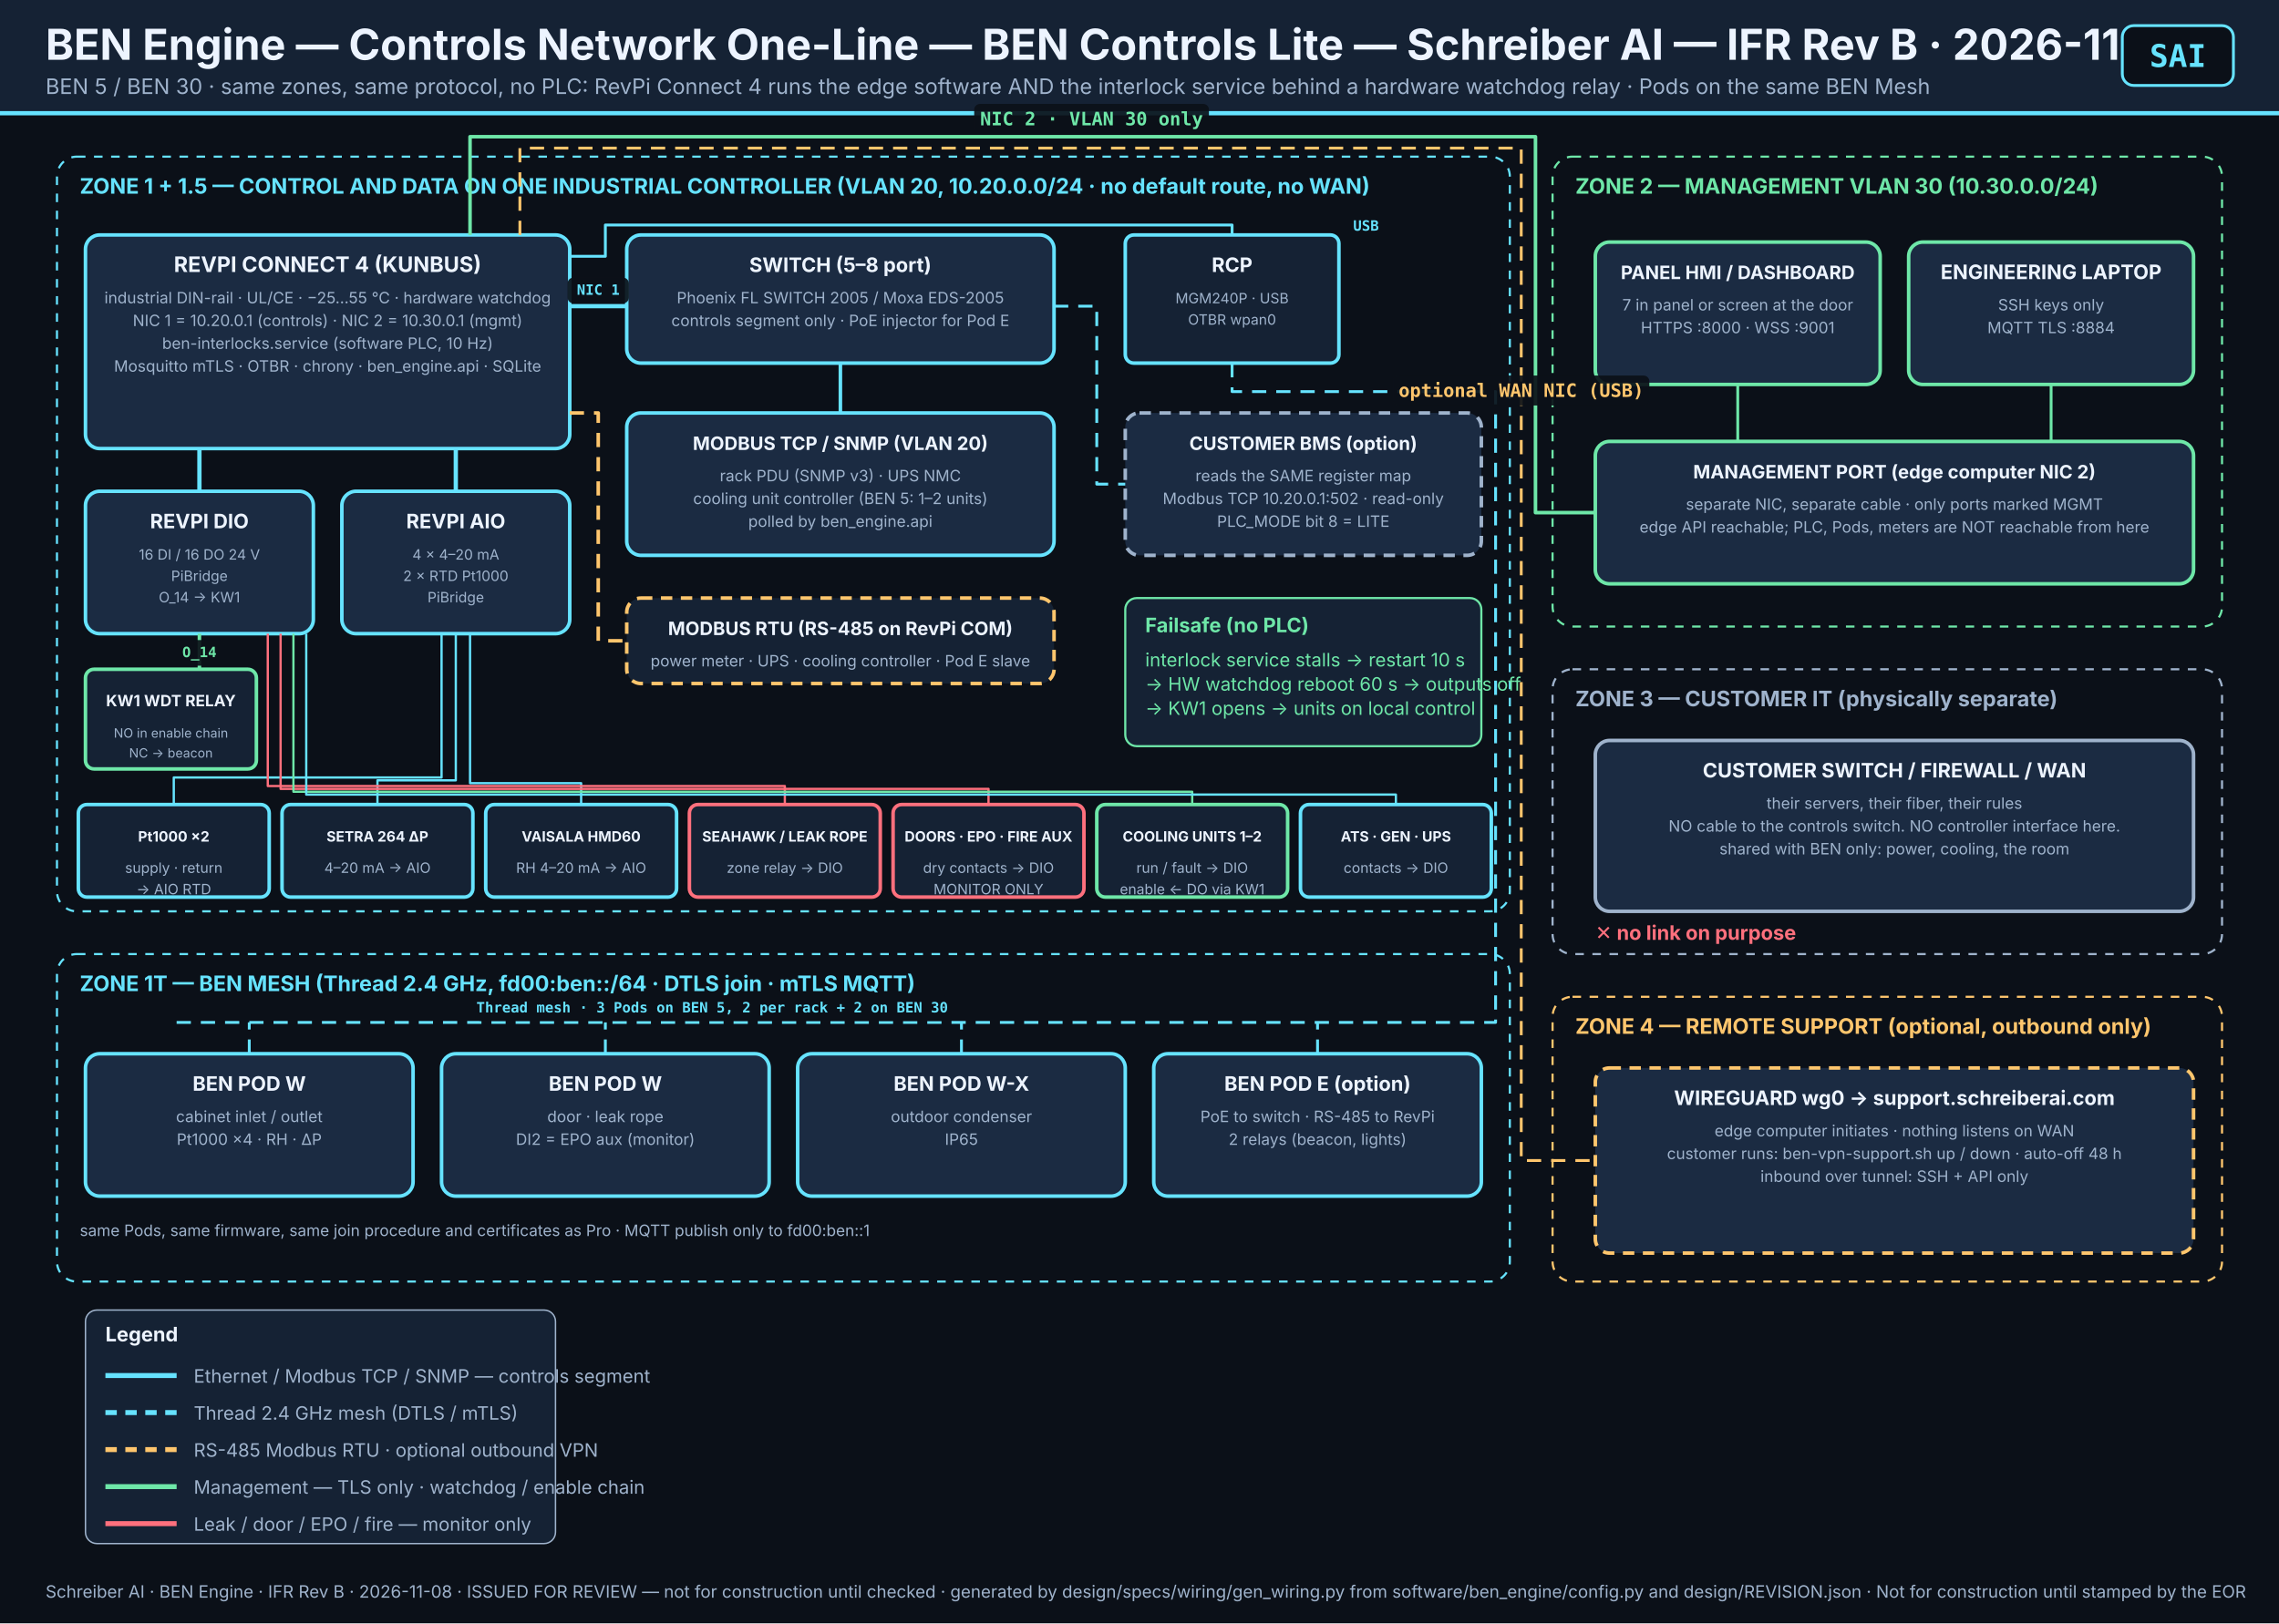
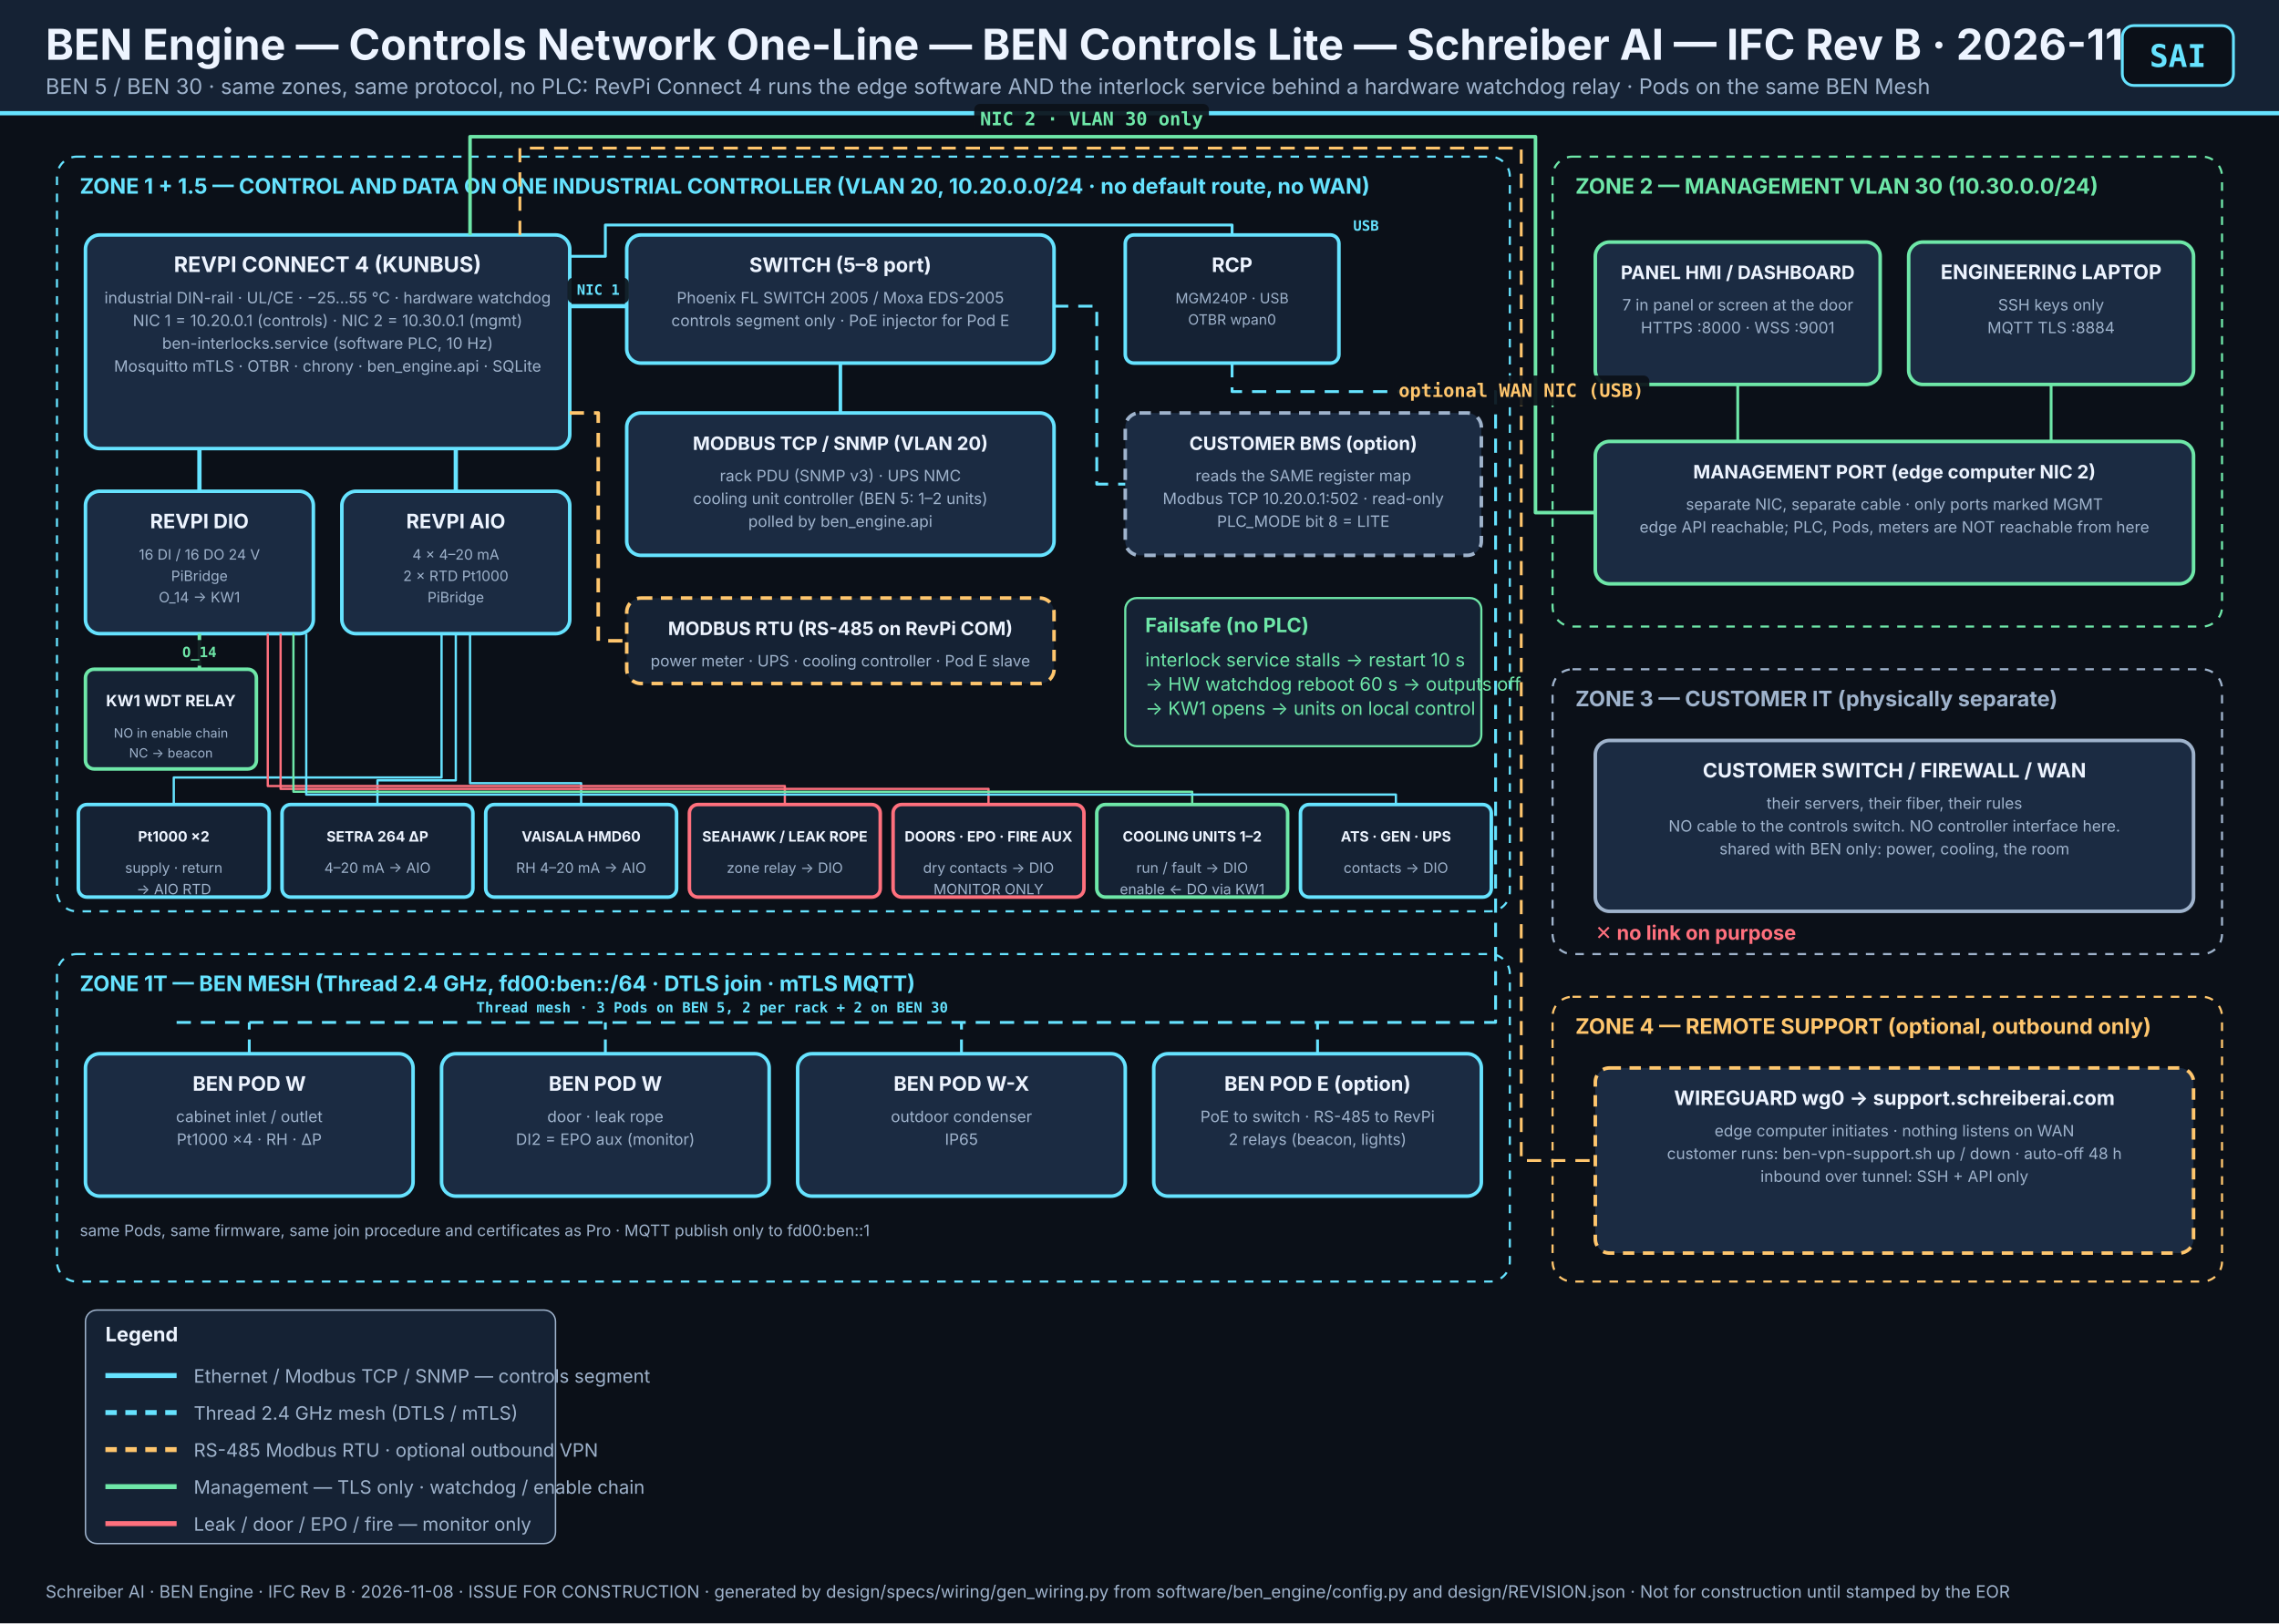
<svg xmlns="http://www.w3.org/2000/svg" viewBox="0 0 1600 1140" width="1600" height="1140" role="img" aria-label="01b_controls_network_one_line_lite.svg">
  <defs>
    <marker id="arr-66E3FF" viewBox="0 0 10 10" refX="9" refY="5" markerWidth="7" markerHeight="7" orient="auto-start-reverse">
      <path d="M0,0 L10,5 L0,10 z" fill="#66E3FF" />
    </marker>
    <marker id="arr-FFC66D" viewBox="0 0 10 10" refX="9" refY="5" markerWidth="7" markerHeight="7" orient="auto-start-reverse">
      <path d="M0,0 L10,5 L0,10 z" fill="#FFC66D" />
    </marker>
    <marker id="arr-FF707D" viewBox="0 0 10 10" refX="9" refY="5" markerWidth="7" markerHeight="7" orient="auto-start-reverse">
      <path d="M0,0 L10,5 L0,10 z" fill="#FF707D" />
    </marker>
    <marker id="arr-6EE7A8" viewBox="0 0 10 10" refX="9" refY="5" markerWidth="7" markerHeight="7" orient="auto-start-reverse">
      <path d="M0,0 L10,5 L0,10 z" fill="#6EE7A8" />
    </marker>
    <marker id="arr-9FB3CC" viewBox="0 0 10 10" refX="9" refY="5" markerWidth="7" markerHeight="7" orient="auto-start-reverse">
      <path d="M0,0 L10,5 L0,10 z" fill="#9FB3CC" />
    </marker>
  </defs>
  <rect width="1600" height="1140" fill="#0B1018" />
  <rect x="0" y="0" width="1600" height="78" fill="#152234" />
  <rect x="0" y="78" width="1600" height="3" fill="#66E3FF" />
-   <text x="32" y="42" font-family="'Inter','Segoe UI',system-ui,sans-serif" font-size="30" font-weight="700" fill="#EDF4FF" text-anchor="start">BEN Engine — Controls Network One-Line — BEN Controls Lite — Schreiber AI — IFR Rev B · 2026-11-08</text>
+   <text x="32" y="42" font-family="'Inter','Segoe UI',system-ui,sans-serif" font-size="30" font-weight="700" fill="#EDF4FF" text-anchor="start">BEN Engine — Controls Network One-Line — BEN Controls Lite — Schreiber AI — IFC Rev B · 2026-11-08</text>
  <text x="32" y="66" font-family="'Inter','Segoe UI',system-ui,sans-serif" font-size="15" font-weight="400" fill="#9FB3CC" text-anchor="start">BEN 5 / BEN 30 · same zones, same protocol, no PLC: RevPi Connect 4 runs the edge software AND the interlock service behind a hardware watchdog relay · Pods on the same BEN Mesh</text>
  <rect x="1490" y="18" width="78" height="42" rx="8" fill="#0B1018" stroke="#66E3FF" stroke-width="2" />
  <text x="1529" y="47" font-family="'JetBrains Mono',Consolas,monospace" font-size="22" font-weight="800" fill="#66E3FF" text-anchor="middle">SAI</text>
  <rect x="40" y="110" width="1020" height="530" rx="14" fill="none" stroke="#66E3FF" stroke-width="1.5" stroke-dasharray="6 6" />
  <text x="56" y="136" font-family="'Inter','Segoe UI',system-ui,sans-serif" font-size="15" font-weight="700" fill="#66E3FF" text-anchor="start">ZONE 1 + 1.5 — CONTROL AND DATA ON ONE INDUSTRIAL CONTROLLER  (VLAN 20, 10.20.0.0/24 · no default route, no WAN)</text>
  <rect x="40" y="670" width="1020" height="230" rx="14" fill="none" stroke="#66E3FF" stroke-width="1.5" stroke-dasharray="6 6" />
  <text x="56" y="696" font-family="'Inter','Segoe UI',system-ui,sans-serif" font-size="15" font-weight="700" fill="#66E3FF" text-anchor="start">ZONE 1T — BEN MESH  (Thread 2.4 GHz, fd00:ben::/64 · DTLS join · mTLS MQTT)</text>
  <rect x="60" y="165" width="340" height="150" rx="10" fill="#1B2B42" stroke="#66E3FF" stroke-width="2.5" />
  <text x="230.0" y="191" font-family="'Inter','Segoe UI',system-ui,sans-serif" font-size="15" font-weight="700" fill="#EDF4FF" text-anchor="middle">REVPI CONNECT 4 (KUNBUS)</text>
  <text x="230.0" y="213" font-family="'Inter','Segoe UI',system-ui,sans-serif" font-size="11" font-weight="400" fill="#9FB3CC" text-anchor="middle">industrial DIN-rail · UL/CE · −25…55 °C · hardware watchdog</text>
  <text x="230.0" y="229" font-family="'Inter','Segoe UI',system-ui,sans-serif" font-size="11" font-weight="400" fill="#9FB3CC" text-anchor="middle">NIC 1 = 10.20.0.1 (controls) · NIC 2 = 10.30.0.1 (mgmt)</text>
  <text x="230.0" y="245" font-family="'Inter','Segoe UI',system-ui,sans-serif" font-size="11" font-weight="400" fill="#9FB3CC" text-anchor="middle">ben-interlocks.service (software PLC, 10 Hz)</text>
  <text x="230.0" y="261" font-family="'Inter','Segoe UI',system-ui,sans-serif" font-size="11" font-weight="400" fill="#9FB3CC" text-anchor="middle">Mosquitto mTLS · OTBR · chrony · ben_engine.api · SQLite</text>
  <rect x="60" y="345" width="160" height="100" rx="10" fill="#1B2B42" stroke="#66E3FF" stroke-width="2.5" />
  <text x="140.0" y="371" font-family="'Inter','Segoe UI',system-ui,sans-serif" font-size="14" font-weight="700" fill="#EDF4FF" text-anchor="middle">REVPI DIO</text>
  <text x="140.0" y="393" font-family="'Inter','Segoe UI',system-ui,sans-serif" font-size="10" font-weight="400" fill="#9FB3CC" text-anchor="middle">16 DI / 16 DO 24 V</text>
  <text x="140.0" y="408" font-family="'Inter','Segoe UI',system-ui,sans-serif" font-size="10" font-weight="400" fill="#9FB3CC" text-anchor="middle">PiBridge</text>
  <text x="140.0" y="423" font-family="'Inter','Segoe UI',system-ui,sans-serif" font-size="10" font-weight="400" fill="#9FB3CC" text-anchor="middle">O_14 → KW1</text>
  <rect x="240" y="345" width="160" height="100" rx="10" fill="#1B2B42" stroke="#66E3FF" stroke-width="2.5" />
  <text x="320.0" y="371" font-family="'Inter','Segoe UI',system-ui,sans-serif" font-size="14" font-weight="700" fill="#EDF4FF" text-anchor="middle">REVPI AIO</text>
  <text x="320.0" y="393" font-family="'Inter','Segoe UI',system-ui,sans-serif" font-size="10" font-weight="400" fill="#9FB3CC" text-anchor="middle">4 × 4–20 mA</text>
  <text x="320.0" y="408" font-family="'Inter','Segoe UI',system-ui,sans-serif" font-size="10" font-weight="400" fill="#9FB3CC" text-anchor="middle">2 × RTD Pt1000</text>
  <text x="320.0" y="423" font-family="'Inter','Segoe UI',system-ui,sans-serif" font-size="10" font-weight="400" fill="#9FB3CC" text-anchor="middle">PiBridge</text>
  <path d="M140,315 L140,345" fill="none" stroke="#66E3FF" stroke-width="3" stroke-linejoin="round" />
  <path d="M320,315 L320,345" fill="none" stroke="#66E3FF" stroke-width="3" stroke-linejoin="round" />
  <rect x="60" y="470" width="120" height="70" rx="6" fill="#152234" stroke="#6EE7A8" stroke-width="2.5" />
  <text x="120.0" y="496" font-family="'Inter','Segoe UI',system-ui,sans-serif" font-size="11" font-weight="700" fill="#EDF4FF" text-anchor="middle">KW1 WDT RELAY</text>
  <text x="120.0" y="518" font-family="'Inter','Segoe UI',system-ui,sans-serif" font-size="9" font-weight="400" fill="#9FB3CC" text-anchor="middle">NO in enable chain</text>
  <text x="120.0" y="532" font-family="'Inter','Segoe UI',system-ui,sans-serif" font-size="9" font-weight="400" fill="#9FB3CC" text-anchor="middle">NC → beacon</text>
  <path d="M140,445 L140,470" fill="none" stroke="#6EE7A8" stroke-width="2.5" stroke-linejoin="round" />
  <rect x="121.4" y="449.5" width="37.2" height="18" rx="4" fill="#0B1018" opacity="0.92" />
  <text x="140.0" y="461.5" font-family="'JetBrains Mono',Consolas,monospace" font-size="10" font-weight="600" fill="#6EE7A8" text-anchor="middle">O_14</text>
  <rect x="440" y="165" width="300" height="90" rx="10" fill="#1B2B42" stroke="#66E3FF" stroke-width="2.5" />
  <text x="590.0" y="191" font-family="'Inter','Segoe UI',system-ui,sans-serif" font-size="14" font-weight="700" fill="#EDF4FF" text-anchor="middle">SWITCH (5–8 port)</text>
  <text x="590.0" y="213" font-family="'Inter','Segoe UI',system-ui,sans-serif" font-size="11" font-weight="400" fill="#9FB3CC" text-anchor="middle">Phoenix FL SWITCH 2005 / Moxa EDS-2005</text>
  <text x="590.0" y="229" font-family="'Inter','Segoe UI',system-ui,sans-serif" font-size="11" font-weight="400" fill="#9FB3CC" text-anchor="middle">controls segment only · PoE injector for Pod E</text>
  <path d="M400,215 L440,215" fill="none" stroke="#66E3FF" stroke-width="3" stroke-linejoin="round" />
  <rect x="398.5" y="195.0" width="43.0" height="18" rx="4" fill="#0B1018" opacity="0.92" />
  <text x="420.0" y="207.0" font-family="'JetBrains Mono',Consolas,monospace" font-size="10" font-weight="600" fill="#66E3FF" text-anchor="middle">NIC 1</text>
  <rect x="790" y="165" width="150" height="90" rx="6" fill="#152234" stroke="#66E3FF" stroke-width="2.5" />
  <text x="865.0" y="191" font-family="'Inter','Segoe UI',system-ui,sans-serif" font-size="14" font-weight="700" fill="#EDF4FF" text-anchor="middle">RCP</text>
  <text x="865.0" y="213" font-family="'Inter','Segoe UI',system-ui,sans-serif" font-size="10" font-weight="400" fill="#9FB3CC" text-anchor="middle">MGM240P · USB</text>
  <text x="865.0" y="228" font-family="'Inter','Segoe UI',system-ui,sans-serif" font-size="10" font-weight="400" fill="#9FB3CC" text-anchor="middle">OTBR wpan0</text>
  <path d="M400,180 L425,180 L425,158 L865,158 L865,165" fill="none" stroke="#66E3FF" stroke-width="2" stroke-linejoin="round" />
  <text x="950" y="162" font-family="'JetBrains Mono',Consolas,monospace" font-size="10" font-weight="600" fill="#66E3FF" text-anchor="start">USB</text>
  <rect x="440" y="290" width="300" height="100" rx="10" fill="#1B2B42" stroke="#66E3FF" stroke-width="2.5" />
  <text x="590.0" y="316" font-family="'Inter','Segoe UI',system-ui,sans-serif" font-size="13" font-weight="700" fill="#EDF4FF" text-anchor="middle">MODBUS TCP / SNMP (VLAN 20)</text>
  <text x="590.0" y="338" font-family="'Inter','Segoe UI',system-ui,sans-serif" font-size="11" font-weight="400" fill="#9FB3CC" text-anchor="middle">rack PDU (SNMP v3) · UPS NMC</text>
  <text x="590.0" y="354" font-family="'Inter','Segoe UI',system-ui,sans-serif" font-size="11" font-weight="400" fill="#9FB3CC" text-anchor="middle">cooling unit controller (BEN 5: 1–2 units)</text>
  <text x="590.0" y="370" font-family="'Inter','Segoe UI',system-ui,sans-serif" font-size="11" font-weight="400" fill="#9FB3CC" text-anchor="middle">polled by ben_engine.api</text>
  <path d="M590,255 L590,290" fill="none" stroke="#66E3FF" stroke-width="2.5" stroke-linejoin="round" />
  <rect x="440" y="420" width="300" height="60" rx="10" fill="#152234" stroke="#FFC66D" stroke-width="2.5" stroke-dasharray="8 6" />
  <text x="590.0" y="446" font-family="'Inter','Segoe UI',system-ui,sans-serif" font-size="13" font-weight="700" fill="#EDF4FF" text-anchor="middle">MODBUS RTU (RS-485 on RevPi COM)</text>
  <text x="590.0" y="468" font-family="'Inter','Segoe UI',system-ui,sans-serif" font-size="11" font-weight="400" fill="#9FB3CC" text-anchor="middle">power meter · UPS · cooling controller · Pod E slave</text>
  <path d="M400,290 L420,290 L420,450 L440,450" fill="none" stroke="#FFC66D" stroke-width="2.5" stroke-linejoin="round" stroke-dasharray="10 7" />
  <rect x="790" y="290" width="250" height="100" rx="10" fill="#1B2B42" stroke="#9FB3CC" stroke-width="2.5" stroke-dasharray="8 6" />
  <text x="915.0" y="316" font-family="'Inter','Segoe UI',system-ui,sans-serif" font-size="13" font-weight="700" fill="#EDF4FF" text-anchor="middle">CUSTOMER BMS (option)</text>
  <text x="915.0" y="338" font-family="'Inter','Segoe UI',system-ui,sans-serif" font-size="11" font-weight="400" fill="#9FB3CC" text-anchor="middle">reads the SAME register map</text>
  <text x="915.0" y="354" font-family="'Inter','Segoe UI',system-ui,sans-serif" font-size="11" font-weight="400" fill="#9FB3CC" text-anchor="middle">Modbus TCP 10.20.0.1:502 · read-only</text>
  <text x="915.0" y="370" font-family="'Inter','Segoe UI',system-ui,sans-serif" font-size="11" font-weight="400" fill="#9FB3CC" text-anchor="middle">PLC_MODE bit 8 = LITE</text>
  <path d="M740,215 L770,215 L770,340 L790,340" fill="none" stroke="#66E3FF" stroke-width="2" stroke-linejoin="round" stroke-dasharray="10 7" />
  <rect x="55" y="565" width="134" height="65" rx="6" fill="#152234" stroke="#66E3FF" stroke-width="2.5" />
  <text x="122.0" y="591" font-family="'Inter','Segoe UI',system-ui,sans-serif" font-size="10" font-weight="700" fill="#EDF4FF" text-anchor="middle">Pt1000 ×2</text>
  <text x="122.0" y="613" font-family="'Inter','Segoe UI',system-ui,sans-serif" font-size="10" font-weight="400" fill="#9FB3CC" text-anchor="middle">supply · return</text>
  <text x="122.0" y="628" font-family="'Inter','Segoe UI',system-ui,sans-serif" font-size="10" font-weight="400" fill="#9FB3CC" text-anchor="middle">→ AIO RTD</text>
  <path d="M122,565 L122,546 L310,546 L310,445" fill="none" stroke="#66E3FF" stroke-width="1.6" stroke-linejoin="round" />
  <rect x="198" y="565" width="134" height="65" rx="6" fill="#152234" stroke="#66E3FF" stroke-width="2.5" />
  <text x="265.0" y="591" font-family="'Inter','Segoe UI',system-ui,sans-serif" font-size="10" font-weight="700" fill="#EDF4FF" text-anchor="middle">SETRA 264 ΔP</text>
  <text x="265.0" y="613" font-family="'Inter','Segoe UI',system-ui,sans-serif" font-size="10" font-weight="400" fill="#9FB3CC" text-anchor="middle">4–20 mA → AIO</text>
  <path d="M265,565 L265,548 L320,548 L320,445" fill="none" stroke="#66E3FF" stroke-width="1.6" stroke-linejoin="round" />
  <rect x="341" y="565" width="134" height="65" rx="6" fill="#152234" stroke="#66E3FF" stroke-width="2.5" />
  <text x="408.0" y="591" font-family="'Inter','Segoe UI',system-ui,sans-serif" font-size="10" font-weight="700" fill="#EDF4FF" text-anchor="middle">VAISALA HMD60</text>
  <text x="408.0" y="613" font-family="'Inter','Segoe UI',system-ui,sans-serif" font-size="10" font-weight="400" fill="#9FB3CC" text-anchor="middle">RH 4–20 mA → AIO</text>
  <path d="M408,565 L408,550 L330,550 L330,445" fill="none" stroke="#66E3FF" stroke-width="1.6" stroke-linejoin="round" />
  <rect x="484" y="565" width="134" height="65" rx="6" fill="#152234" stroke="#FF707D" stroke-width="2.5" />
  <text x="551.0" y="591" font-family="'Inter','Segoe UI',system-ui,sans-serif" font-size="10" font-weight="700" fill="#EDF4FF" text-anchor="middle">SEAHAWK / LEAK ROPE</text>
  <text x="551.0" y="613" font-family="'Inter','Segoe UI',system-ui,sans-serif" font-size="10" font-weight="400" fill="#9FB3CC" text-anchor="middle">zone relay → DIO</text>
  <path d="M551,565 L551,552 L188,552 L188,445" fill="none" stroke="#FF707D" stroke-width="1.6" stroke-linejoin="round" />
  <rect x="627" y="565" width="134" height="65" rx="6" fill="#152234" stroke="#FF707D" stroke-width="2.5" />
  <text x="694.0" y="591" font-family="'Inter','Segoe UI',system-ui,sans-serif" font-size="10" font-weight="700" fill="#EDF4FF" text-anchor="middle">DOORS · EPO · FIRE AUX</text>
  <text x="694.0" y="613" font-family="'Inter','Segoe UI',system-ui,sans-serif" font-size="10" font-weight="400" fill="#9FB3CC" text-anchor="middle">dry contacts → DIO</text>
  <text x="694.0" y="628" font-family="'Inter','Segoe UI',system-ui,sans-serif" font-size="10" font-weight="400" fill="#9FB3CC" text-anchor="middle">MONITOR ONLY</text>
  <path d="M694,565 L694,554 L197,554 L197,445" fill="none" stroke="#FF707D" stroke-width="1.6" stroke-linejoin="round" />
  <rect x="770" y="565" width="134" height="65" rx="6" fill="#152234" stroke="#6EE7A8" stroke-width="2.5" />
  <text x="837.0" y="591" font-family="'Inter','Segoe UI',system-ui,sans-serif" font-size="10" font-weight="700" fill="#EDF4FF" text-anchor="middle">COOLING UNITS 1–2</text>
  <text x="837.0" y="613" font-family="'Inter','Segoe UI',system-ui,sans-serif" font-size="10" font-weight="400" fill="#9FB3CC" text-anchor="middle">run / fault → DIO</text>
  <text x="837.0" y="628" font-family="'Inter','Segoe UI',system-ui,sans-serif" font-size="10" font-weight="400" fill="#9FB3CC" text-anchor="middle">enable ← DO via KW1</text>
  <path d="M837,565 L837,556 L206,556 L206,445" fill="none" stroke="#6EE7A8" stroke-width="1.6" stroke-linejoin="round" />
  <rect x="913" y="565" width="134" height="65" rx="6" fill="#152234" stroke="#66E3FF" stroke-width="2.5" />
  <text x="980.0" y="591" font-family="'Inter','Segoe UI',system-ui,sans-serif" font-size="10" font-weight="700" fill="#EDF4FF" text-anchor="middle">ATS · GEN · UPS</text>
  <text x="980.0" y="613" font-family="'Inter','Segoe UI',system-ui,sans-serif" font-size="10" font-weight="400" fill="#9FB3CC" text-anchor="middle">contacts → DIO</text>
  <path d="M980,565 L980,558 L215,558 L215,445" fill="none" stroke="#66E3FF" stroke-width="1.6" stroke-linejoin="round" />
  <rect x="790" y="420" width="250" height="104" rx="8" fill="#152234" stroke="#6EE7A8" stroke-width="1.5" />
  <text x="804" y="444" font-family="'Inter','Segoe UI',system-ui,sans-serif" font-size="14" font-weight="700" fill="#6EE7A8" text-anchor="start">Failsafe (no PLC)</text>
  <text x="804" y="468" font-family="'Inter','Segoe UI',system-ui,sans-serif" font-size="13" font-weight="400" fill="#6EE7A8" text-anchor="start">interlock service stalls → restart 10 s</text>
  <text x="804" y="485" font-family="'Inter','Segoe UI',system-ui,sans-serif" font-size="13" font-weight="400" fill="#6EE7A8" text-anchor="start">→ HW watchdog reboot 60 s → outputs off</text>
  <text x="804" y="502" font-family="'Inter','Segoe UI',system-ui,sans-serif" font-size="13" font-weight="400" fill="#6EE7A8" text-anchor="start">→ KW1 opens → units on local control</text>
  <path d="M865,255 L865,275 L1050,275 L1050,718 L120,718" fill="none" stroke="#66E3FF" stroke-width="2" stroke-linejoin="round" stroke-dasharray="10 7" />
  <rect x="333.5" y="699" width="333.0" height="18" rx="4" fill="#0B1018" opacity="0.92" />
  <text x="500" y="711" font-family="'JetBrains Mono',Consolas,monospace" font-size="10" font-weight="600" fill="#66E3FF" text-anchor="middle">Thread mesh · 3 Pods on BEN 5, 2 per rack + 2 on BEN 30</text>
  <rect x="60" y="740" width="230" height="100" rx="10" fill="#1B2B42" stroke="#66E3FF" stroke-width="2.5" />
  <text x="175.0" y="766" font-family="'Inter','Segoe UI',system-ui,sans-serif" font-size="14" font-weight="700" fill="#EDF4FF" text-anchor="middle">BEN POD W</text>
  <text x="175.0" y="788" font-family="'Inter','Segoe UI',system-ui,sans-serif" font-size="11" font-weight="400" fill="#9FB3CC" text-anchor="middle">cabinet inlet / outlet</text>
  <text x="175.0" y="804" font-family="'Inter','Segoe UI',system-ui,sans-serif" font-size="11" font-weight="400" fill="#9FB3CC" text-anchor="middle">Pt1000 ×4 · RH · ΔP</text>
  <path d="M175,740 L175,718" fill="none" stroke="#66E3FF" stroke-width="2" stroke-linejoin="round" stroke-dasharray="10 7" />
  <rect x="310" y="740" width="230" height="100" rx="10" fill="#1B2B42" stroke="#66E3FF" stroke-width="2.5" />
  <text x="425.0" y="766" font-family="'Inter','Segoe UI',system-ui,sans-serif" font-size="14" font-weight="700" fill="#EDF4FF" text-anchor="middle">BEN POD W</text>
  <text x="425.0" y="788" font-family="'Inter','Segoe UI',system-ui,sans-serif" font-size="11" font-weight="400" fill="#9FB3CC" text-anchor="middle">door · leak rope</text>
  <text x="425.0" y="804" font-family="'Inter','Segoe UI',system-ui,sans-serif" font-size="11" font-weight="400" fill="#9FB3CC" text-anchor="middle">DI2 = EPO aux (monitor)</text>
  <path d="M425,740 L425,718" fill="none" stroke="#66E3FF" stroke-width="2" stroke-linejoin="round" stroke-dasharray="10 7" />
  <rect x="560" y="740" width="230" height="100" rx="10" fill="#1B2B42" stroke="#66E3FF" stroke-width="2.5" />
  <text x="675.0" y="766" font-family="'Inter','Segoe UI',system-ui,sans-serif" font-size="14" font-weight="700" fill="#EDF4FF" text-anchor="middle">BEN POD W-X</text>
  <text x="675.0" y="788" font-family="'Inter','Segoe UI',system-ui,sans-serif" font-size="11" font-weight="400" fill="#9FB3CC" text-anchor="middle">outdoor condenser</text>
  <text x="675.0" y="804" font-family="'Inter','Segoe UI',system-ui,sans-serif" font-size="11" font-weight="400" fill="#9FB3CC" text-anchor="middle">IP65</text>
  <path d="M675,740 L675,718" fill="none" stroke="#66E3FF" stroke-width="2" stroke-linejoin="round" stroke-dasharray="10 7" />
  <rect x="810" y="740" width="230" height="100" rx="10" fill="#1B2B42" stroke="#66E3FF" stroke-width="2.5" />
  <text x="925.0" y="766" font-family="'Inter','Segoe UI',system-ui,sans-serif" font-size="14" font-weight="700" fill="#EDF4FF" text-anchor="middle">BEN POD E (option)</text>
  <text x="925.0" y="788" font-family="'Inter','Segoe UI',system-ui,sans-serif" font-size="11" font-weight="400" fill="#9FB3CC" text-anchor="middle">PoE to switch · RS-485 to RevPi</text>
  <text x="925.0" y="804" font-family="'Inter','Segoe UI',system-ui,sans-serif" font-size="11" font-weight="400" fill="#9FB3CC" text-anchor="middle">2 relays (beacon, lights)</text>
  <path d="M925,740 L925,718" fill="none" stroke="#66E3FF" stroke-width="2" stroke-linejoin="round" stroke-dasharray="10 7" />
  <text x="56" y="868" font-family="'Inter','Segoe UI',system-ui,sans-serif" font-size="11" font-weight="400" fill="#9FB3CC" text-anchor="start">same Pods, same firmware, same join procedure and certificates as Pro · MQTT publish only to fd00:ben::1</text>
  <rect x="1090" y="110" width="470" height="330" rx="14" fill="none" stroke="#6EE7A8" stroke-width="1.5" stroke-dasharray="6 6" />
  <text x="1106" y="136" font-family="'Inter','Segoe UI',system-ui,sans-serif" font-size="15" font-weight="700" fill="#6EE7A8" text-anchor="start">ZONE 2 — MANAGEMENT VLAN 30  (10.30.0.0/24)</text>
  <rect x="1090" y="470" width="470" height="200" rx="14" fill="none" stroke="#9FB3CC" stroke-width="1.5" stroke-dasharray="6 6" />
  <text x="1106" y="496" font-family="'Inter','Segoe UI',system-ui,sans-serif" font-size="15" font-weight="700" fill="#9FB3CC" text-anchor="start">ZONE 3 — CUSTOMER IT  (physically separate)</text>
  <rect x="1090" y="700" width="470" height="200" rx="14" fill="none" stroke="#FFC66D" stroke-width="1.5" stroke-dasharray="6 6" />
  <text x="1106" y="726" font-family="'Inter','Segoe UI',system-ui,sans-serif" font-size="15" font-weight="700" fill="#FFC66D" text-anchor="start">ZONE 4 — REMOTE SUPPORT (optional, outbound only)</text>
  <rect x="1120" y="170" width="200" height="100" rx="10" fill="#1B2B42" stroke="#6EE7A8" stroke-width="2.5" />
  <text x="1220.0" y="196" font-family="'Inter','Segoe UI',system-ui,sans-serif" font-size="13" font-weight="700" fill="#EDF4FF" text-anchor="middle">PANEL HMI / DASHBOARD</text>
  <text x="1220.0" y="218" font-family="'Inter','Segoe UI',system-ui,sans-serif" font-size="11" font-weight="400" fill="#9FB3CC" text-anchor="middle">7 in panel or screen at the door</text>
  <text x="1220.0" y="234" font-family="'Inter','Segoe UI',system-ui,sans-serif" font-size="11" font-weight="400" fill="#9FB3CC" text-anchor="middle">HTTPS :8000 · WSS :9001</text>
  <rect x="1340" y="170" width="200" height="100" rx="10" fill="#1B2B42" stroke="#6EE7A8" stroke-width="2.5" />
  <text x="1440.0" y="196" font-family="'Inter','Segoe UI',system-ui,sans-serif" font-size="14" font-weight="700" fill="#EDF4FF" text-anchor="middle">ENGINEERING LAPTOP</text>
  <text x="1440.0" y="218" font-family="'Inter','Segoe UI',system-ui,sans-serif" font-size="11" font-weight="400" fill="#9FB3CC" text-anchor="middle">SSH keys only</text>
  <text x="1440.0" y="234" font-family="'Inter','Segoe UI',system-ui,sans-serif" font-size="11" font-weight="400" fill="#9FB3CC" text-anchor="middle">MQTT TLS :8884</text>
  <rect x="1120" y="310" width="420" height="100" rx="10" fill="#1B2B42" stroke="#6EE7A8" stroke-width="2.5" />
  <text x="1330.0" y="336" font-family="'Inter','Segoe UI',system-ui,sans-serif" font-size="13" font-weight="700" fill="#EDF4FF" text-anchor="middle">MANAGEMENT PORT (edge computer NIC 2)</text>
  <text x="1330.0" y="358" font-family="'Inter','Segoe UI',system-ui,sans-serif" font-size="11" font-weight="400" fill="#9FB3CC" text-anchor="middle">separate NIC, separate cable · only ports marked MGMT</text>
  <text x="1330.0" y="374" font-family="'Inter','Segoe UI',system-ui,sans-serif" font-size="11" font-weight="400" fill="#9FB3CC" text-anchor="middle">edge API reachable; PLC, Pods, meters are NOT reachable from here</text>
  <path d="M330,165 L330,96 L1078,96 L1078,360 L1120,360" fill="none" stroke="#6EE7A8" stroke-width="2.5" stroke-linejoin="round" />
  <rect x="683.95" y="73.0" width="164.8" height="21" rx="4" fill="#0B1018" opacity="0.92" />
  <text x="766.35" y="88.0" font-family="'JetBrains Mono',Consolas,monospace" font-size="13" font-weight="600" fill="#6EE7A8" text-anchor="middle">NIC 2 · VLAN 30 only</text>
  <path d="M1220,310 L1220,270" fill="none" stroke="#6EE7A8" stroke-width="2" stroke-linejoin="round" />
  <path d="M1440,310 L1440,270" fill="none" stroke="#6EE7A8" stroke-width="2" stroke-linejoin="round" />
  <rect x="1120" y="520" width="420" height="120" rx="10" fill="#1B2B42" stroke="#9FB3CC" stroke-width="2.5" />
  <text x="1330.0" y="546" font-family="'Inter','Segoe UI',system-ui,sans-serif" font-size="14" font-weight="700" fill="#EDF4FF" text-anchor="middle">CUSTOMER SWITCH / FIREWALL / WAN</text>
  <text x="1330.0" y="568" font-family="'Inter','Segoe UI',system-ui,sans-serif" font-size="11" font-weight="400" fill="#9FB3CC" text-anchor="middle">their servers, their fiber, their rules</text>
  <text x="1330.0" y="584" font-family="'Inter','Segoe UI',system-ui,sans-serif" font-size="11" font-weight="400" fill="#9FB3CC" text-anchor="middle">NO cable to the controls switch. NO controller interface here.</text>
  <text x="1330.0" y="600" font-family="'Inter','Segoe UI',system-ui,sans-serif" font-size="11" font-weight="400" fill="#9FB3CC" text-anchor="middle">shared with BEN only: power, cooling, the room</text>
  <text x="1120" y="660" font-family="'Inter','Segoe UI',system-ui,sans-serif" font-size="14" font-weight="700" fill="#FF707D" text-anchor="start">✕  no link on purpose</text>
  <rect x="1120" y="750" width="420" height="130" rx="10" fill="#1B2B42" stroke="#FFC66D" stroke-width="2.5" stroke-dasharray="8 6" />
  <text x="1330.0" y="776" font-family="'Inter','Segoe UI',system-ui,sans-serif" font-size="14" font-weight="700" fill="#EDF4FF" text-anchor="middle">WIREGUARD wg0 → support.schreiberai.com</text>
  <text x="1330.0" y="798" font-family="'Inter','Segoe UI',system-ui,sans-serif" font-size="11" font-weight="400" fill="#9FB3CC" text-anchor="middle">edge computer initiates · nothing listens on WAN</text>
  <text x="1330.0" y="814" font-family="'Inter','Segoe UI',system-ui,sans-serif" font-size="11" font-weight="400" fill="#9FB3CC" text-anchor="middle">customer runs: ben-vpn-support.sh up / down · auto-off 48 h</text>
  <text x="1330.0" y="830" font-family="'Inter','Segoe UI',system-ui,sans-serif" font-size="11" font-weight="400" fill="#9FB3CC" text-anchor="middle">inbound over tunnel: SSH + API only</text>
  <path d="M365,165 L365,104 L1068,104 L1068,815 L1120,815" fill="none" stroke="#FFC66D" stroke-width="2" stroke-linejoin="round" stroke-dasharray="10 7" />
  <rect x="978.06" y="263.74" width="179.88" height="21" rx="4" fill="#0B1018" opacity="0.92" />
  <text x="1068.0" y="278.74" font-family="'JetBrains Mono',Consolas,monospace" font-size="13" font-weight="600" fill="#FFC66D" text-anchor="middle">optional WAN NIC (USB)</text>
  <rect x="60" y="920" width="330" height="164" rx="8" fill="#152234" stroke="#9FB3CC" stroke-width="1" />
  <text x="74" y="942" font-family="'Inter','Segoe UI',system-ui,sans-serif" font-size="14" font-weight="700" fill="#EDF4FF" text-anchor="start">Legend</text>
  <line x1="74" y1="966" x2="124" y2="966" stroke="#66E3FF" stroke-width="3.5" />
  <text x="136" y="971" font-family="'Inter','Segoe UI',system-ui,sans-serif" font-size="13" font-weight="400" fill="#9FB3CC" text-anchor="start">Ethernet / Modbus TCP / SNMP — controls segment</text>
  <line x1="74" y1="992" x2="124" y2="992" stroke="#66E3FF" stroke-width="3.5" stroke-dasharray="8 6" />
  <text x="136" y="997" font-family="'Inter','Segoe UI',system-ui,sans-serif" font-size="13" font-weight="400" fill="#9FB3CC" text-anchor="start">Thread 2.4 GHz mesh (DTLS / mTLS)</text>
  <line x1="74" y1="1018" x2="124" y2="1018" stroke="#FFC66D" stroke-width="3.5" stroke-dasharray="8 6" />
  <text x="136" y="1023" font-family="'Inter','Segoe UI',system-ui,sans-serif" font-size="13" font-weight="400" fill="#9FB3CC" text-anchor="start">RS-485 Modbus RTU · optional outbound VPN</text>
  <line x1="74" y1="1044" x2="124" y2="1044" stroke="#6EE7A8" stroke-width="3.5" />
  <text x="136" y="1049" font-family="'Inter','Segoe UI',system-ui,sans-serif" font-size="13" font-weight="400" fill="#9FB3CC" text-anchor="start">Management — TLS only · watchdog / enable chain</text>
  <line x1="74" y1="1070" x2="124" y2="1070" stroke="#FF707D" stroke-width="3.5" />
  <text x="136" y="1075" font-family="'Inter','Segoe UI',system-ui,sans-serif" font-size="13" font-weight="400" fill="#9FB3CC" text-anchor="start">Leak / door / EPO / fire — monitor only</text>
-   <text x="32" y="1122" font-family="'Inter','Segoe UI',system-ui,sans-serif" font-size="12" fill="#9FB3CC">Schreiber AI · BEN Engine · IFR Rev B · 2026-11-08 · ISSUED FOR REVIEW — not for construction until checked · generated by design/specs/wiring/gen_wiring.py from software/ben_engine/config.py and design/REVISION.json · Not for construction until stamped by the EOR</text>
+   <text x="32" y="1122" font-family="'Inter','Segoe UI',system-ui,sans-serif" font-size="12" fill="#9FB3CC">Schreiber AI · BEN Engine · IFC Rev B · 2026-11-08 · ISSUE FOR CONSTRUCTION · generated by design/specs/wiring/gen_wiring.py from software/ben_engine/config.py and design/REVISION.json · Not for construction until stamped by the EOR</text>
</svg>
